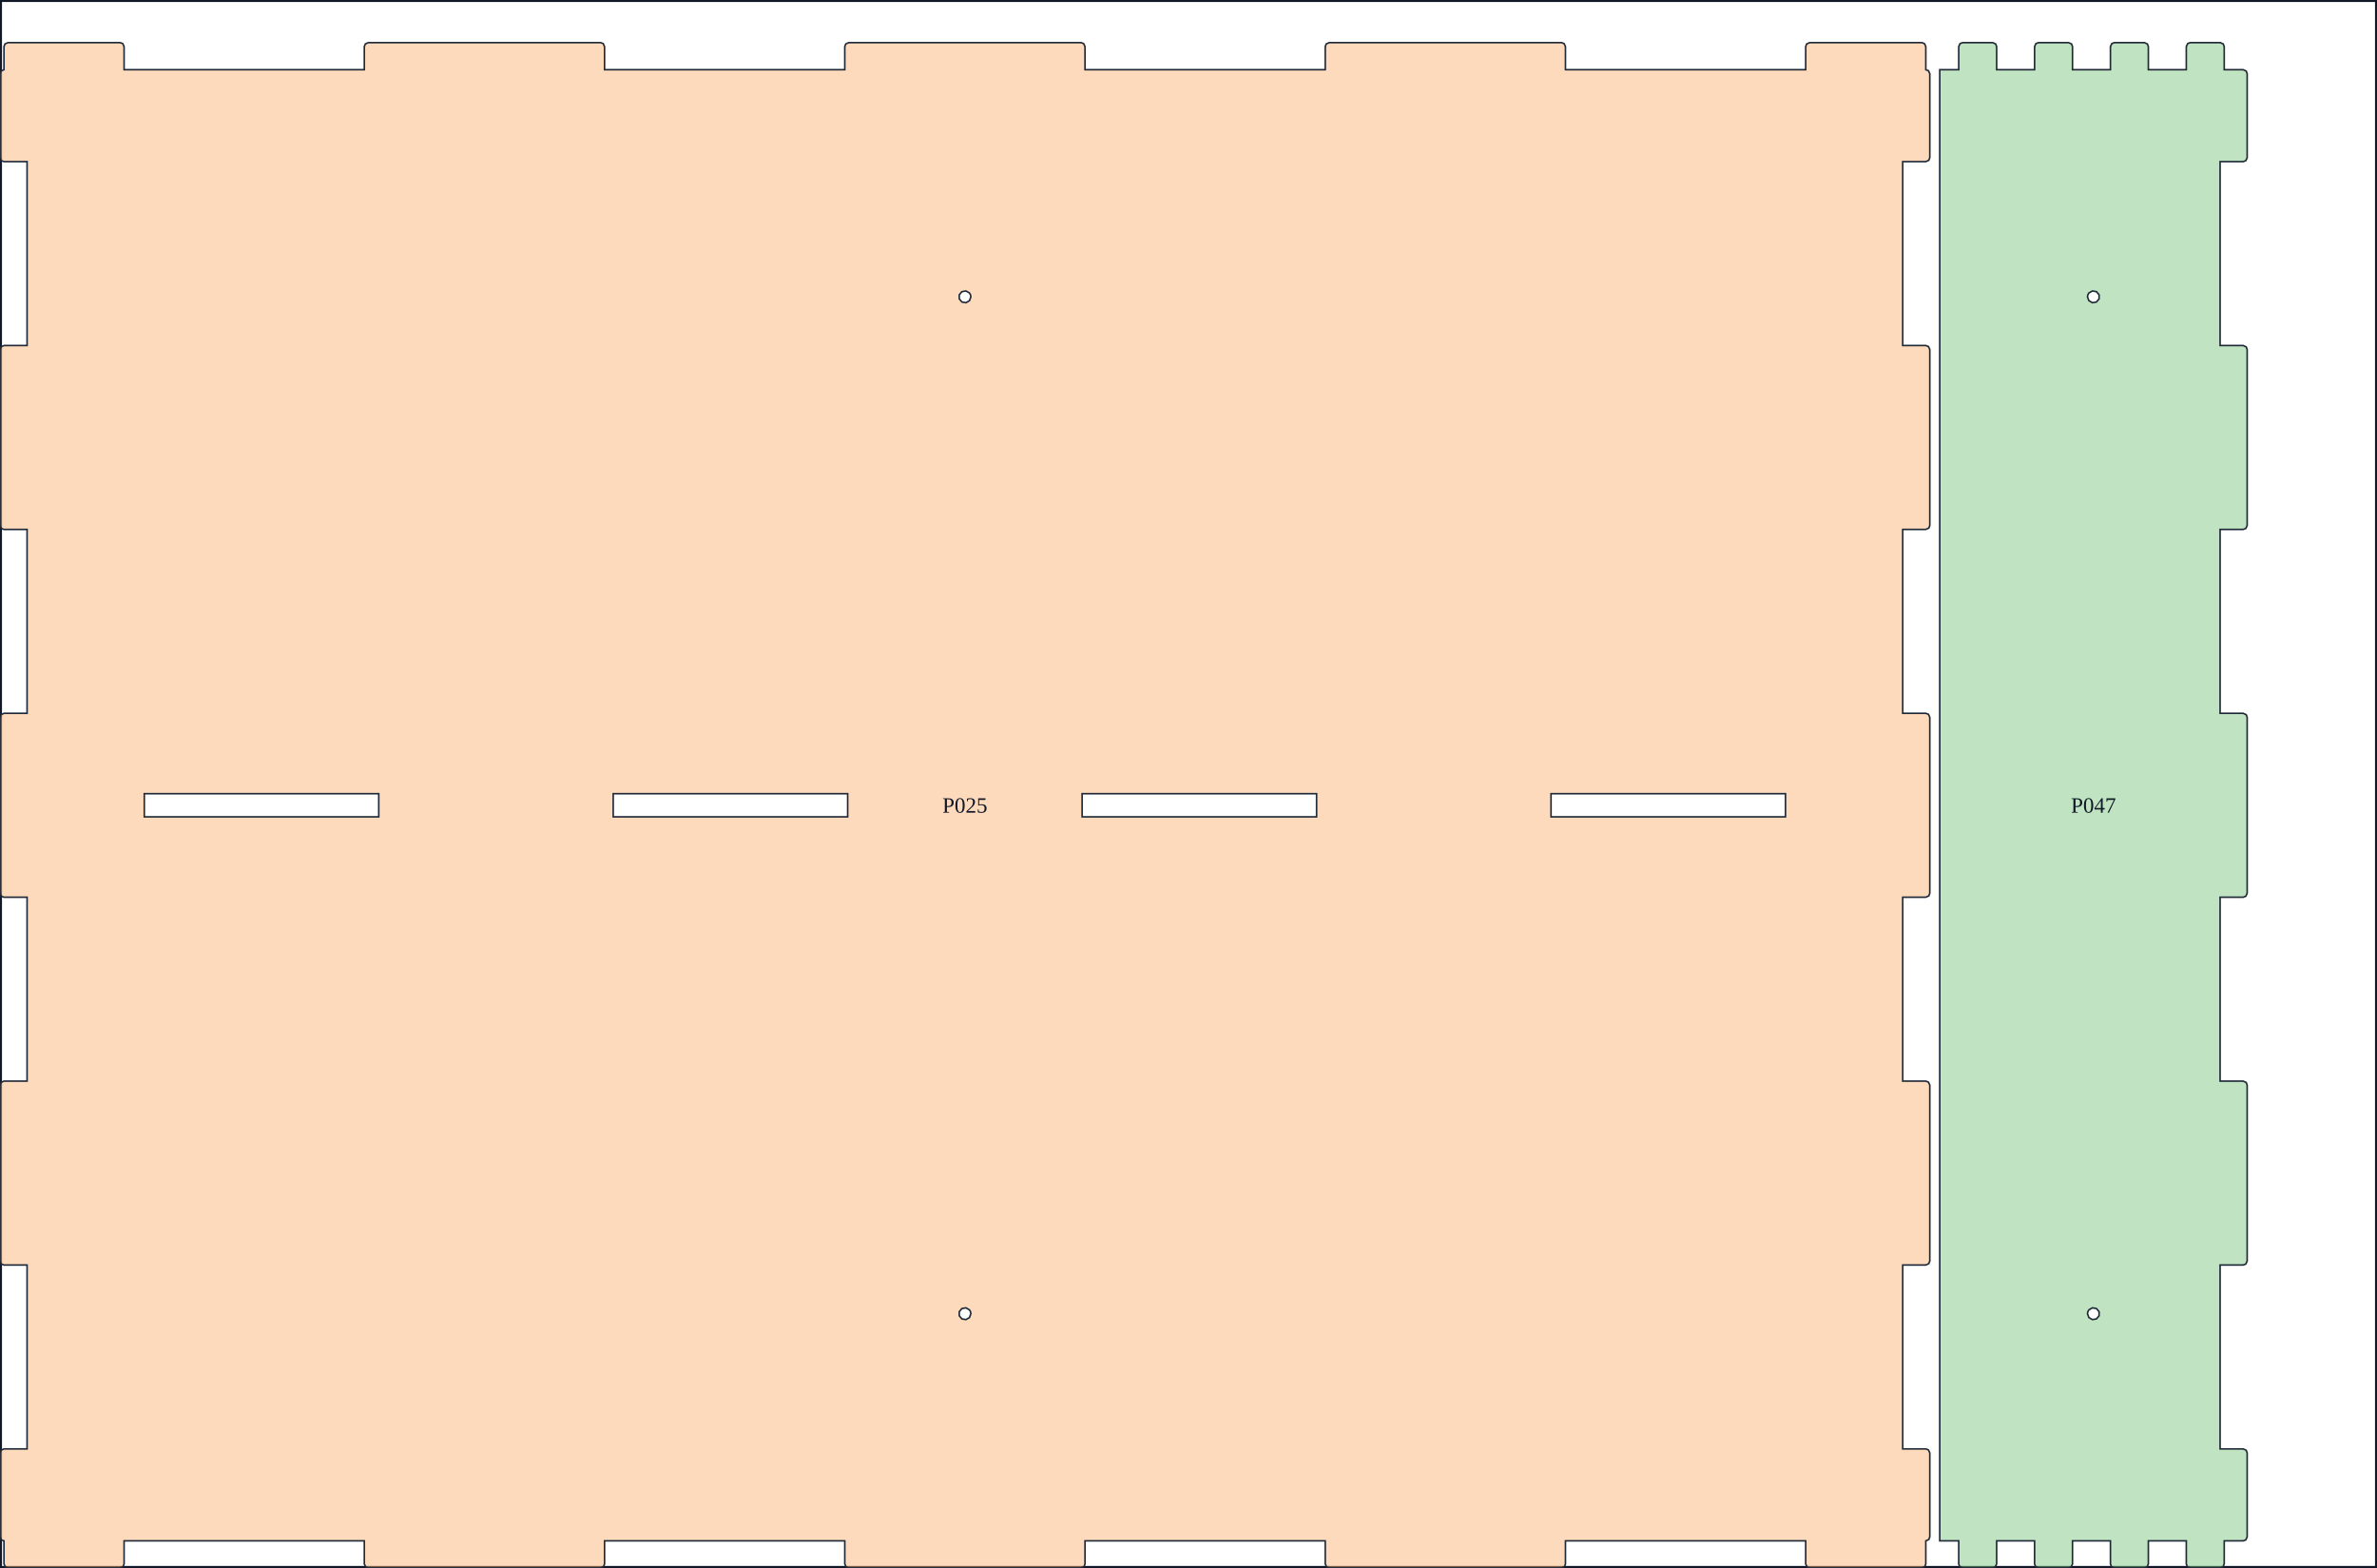
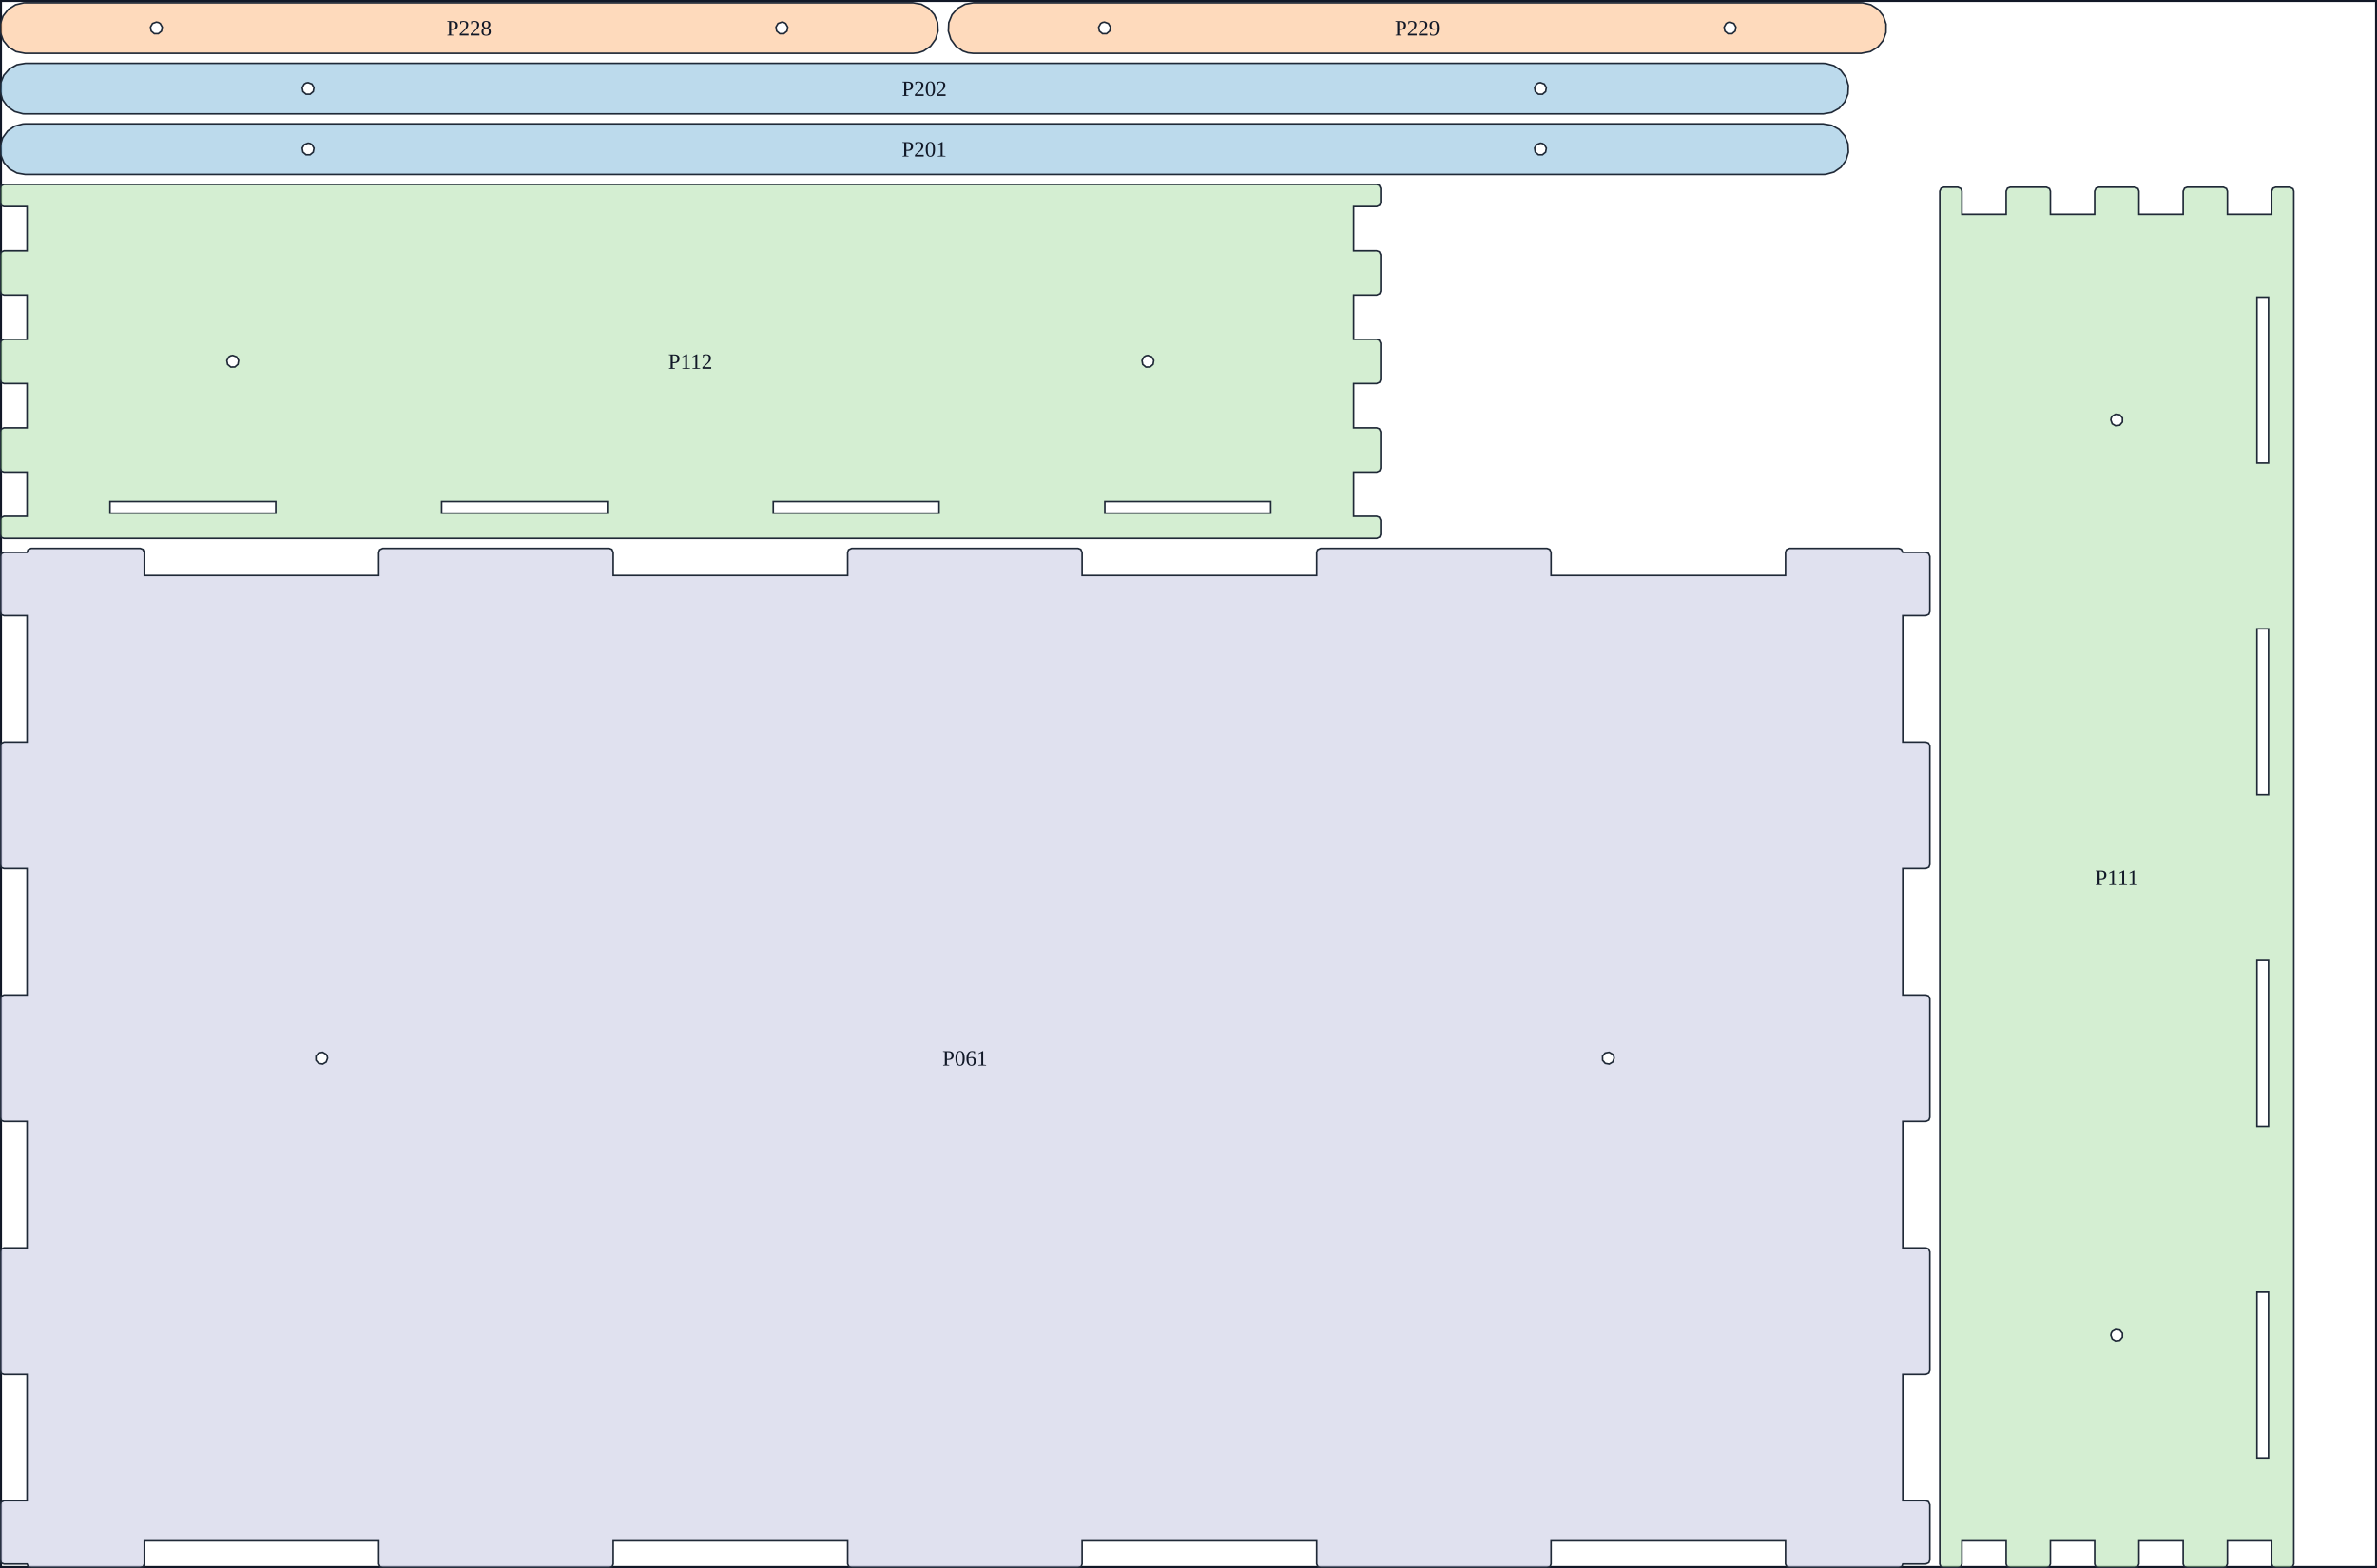
<svg xmlns="http://www.w3.org/2000/svg" width="1193.8mm" height="787.4mm" viewBox="0 0 1193.8 787.4">
  <rect width="1193.8" height="787.4" fill="white" stroke="#111827" stroke-width="2" />
  <g transform="translate(0 787.4) scale(1 -1)">
-     <path d="M 4.000 0.000 L 60.325 0.000 L 61.831 0.684 L 62.325 2.000 L 62.325 13.600 L 182.975 13.600 L 182.975 2.000 L 183.659 0.494 L 184.975 0.000 L 301.625 0.000 L 303.131 0.684 L 303.625 2.000 L 303.625 13.600 L 424.275 13.600 L 424.275 2.000 L 424.959 0.494 L 426.275 0.000 L 542.925 0.000 L 544.431 0.684 L 544.925 2.000 L 544.925 13.600 L 665.575 13.600 L 665.575 2.000 L 666.259 0.494 L 667.575 0.000 L 784.225 0.000 L 785.731 0.684 L 786.225 2.000 L 786.225 13.600 L 906.875 13.600 L 906.875 2.000 L 907.559 0.494 L 908.875 0.000 L 965.200 0.000 L 966.706 0.684 L 967.200 2.000 L 967.200 13.600 L 968.706 14.284 L 969.200 15.600 L 969.200 57.775 L 968.516 59.281 L 967.200 59.775 L 955.600 59.775 L 955.600 152.125 L 967.200 152.125 L 968.706 152.809 L 969.200 154.125 L 969.200 242.475 L 968.516 243.981 L 967.200 244.475 L 955.600 244.475 L 955.600 336.825 L 967.200 336.825 L 968.706 337.509 L 969.200 338.825 L 969.200 427.175 L 968.516 428.681 L 967.200 429.175 L 955.600 429.175 L 955.600 521.525 L 967.200 521.525 L 968.706 522.209 L 969.200 523.525 L 969.200 611.875 L 968.516 613.381 L 967.200 613.875 L 955.600 613.875 L 955.600 706.225 L 967.200 706.225 L 968.706 706.909 L 969.200 708.225 L 969.200 750.400 L 968.516 751.906 L 967.200 752.400 L 967.200 764.000 L 966.516 765.506 L 965.200 766.000 L 908.875 766.000 L 907.369 765.316 L 906.875 764.000 L 906.875 752.400 L 786.225 752.400 L 786.225 764.000 L 785.541 765.506 L 784.225 766.000 L 667.575 766.000 L 666.069 765.316 L 665.575 764.000 L 665.575 752.400 L 544.925 752.400 L 544.925 764.000 L 544.241 765.506 L 542.925 766.000 L 426.275 766.000 L 424.769 765.316 L 424.275 764.000 L 424.275 752.400 L 303.625 752.400 L 303.625 764.000 L 302.941 765.506 L 301.625 766.000 L 184.975 766.000 L 183.469 765.316 L 182.975 764.000 L 182.975 752.400 L 62.325 752.400 L 62.325 764.000 L 61.641 765.506 L 60.325 766.000 L 4.000 766.000 L 2.494 765.316 L 2.000 764.000 L 2.000 752.400 L 0.494 751.716 L 0.000 750.400 L 0.000 708.225 L 0.684 706.719 L 2.000 706.225 L 13.600 706.225 L 13.600 613.875 L 2.000 613.875 L 0.494 613.191 L 0.000 611.875 L 0.000 523.525 L 0.684 522.019 L 2.000 521.525 L 13.600 521.525 L 13.600 429.175 L 2.000 429.175 L 0.494 428.491 L 0.000 427.175 L 0.000 338.825 L 0.684 337.319 L 2.000 336.825 L 13.600 336.825 L 13.600 244.475 L 2.000 244.475 L 0.494 243.791 L 0.000 242.475 L 0.000 154.125 L 0.684 152.619 L 2.000 152.125 L 13.600 152.125 L 13.600 59.775 L 2.000 59.775 L 0.494 59.091 L 0.000 57.775 L 0.000 15.600 L 0.684 14.094 L 2.000 13.600 L 2.000 2.000 L 2.684 0.494 L 4.000 0.000 Z M 487.600 127.667 L 486.902 125.742 L 485.132 124.714 L 483.114 125.060 L 481.788 126.620 L 481.772 128.667 L 483.072 130.248 L 485.083 130.627 L 486.870 129.628 L 487.412 128.713 L 487.600 127.667 Z M 190.225 388.800 L 190.225 377.200 L 72.475 377.200 L 72.475 388.800 L 190.225 388.800 Z M 425.725 388.800 L 425.725 377.200 L 307.975 377.200 L 307.975 388.800 L 425.725 388.800 Z M 661.225 388.800 L 661.225 377.200 L 543.475 377.200 L 543.475 388.800 L 661.225 388.800 Z M 896.725 388.800 L 896.725 377.200 L 778.975 377.200 L 778.975 388.800 L 896.725 388.800 Z M 487.600 638.333 L 486.902 636.409 L 485.132 635.381 L 483.114 635.727 L 481.788 637.287 L 481.772 639.334 L 483.072 640.915 L 485.083 641.294 L 486.870 640.295 L 487.412 639.380 L 487.600 638.333 Z" fill="#fdae6b" fill-opacity="0.45" fill-rule="evenodd" stroke="#1f2937" stroke-width="0.8" />
-     <path d="M 1021.825 2.000 L 1021.825 13.600 L 1002.775 13.600 L 1002.775 2.000 L 1002.091 0.494 L 1000.775 0.000 L 985.725 0.000 L 984.219 0.684 L 983.725 2.000 L 983.725 13.600 L 974.200 13.600 L 974.200 752.400 L 983.725 752.400 L 983.725 764.000 L 984.409 765.506 L 985.725 766.000 L 1000.775 766.000 L 1002.281 765.316 L 1002.775 764.000 L 1002.775 752.400 L 1021.825 752.400 L 1021.825 764.000 L 1022.509 765.506 L 1023.825 766.000 L 1038.875 766.000 L 1040.381 765.316 L 1040.875 764.000 L 1040.875 752.400 L 1059.925 752.400 L 1059.925 764.000 L 1060.609 765.506 L 1061.925 766.000 L 1076.975 766.000 L 1078.481 765.316 L 1078.975 764.000 L 1078.975 752.400 L 1098.025 752.400 L 1098.025 764.000 L 1098.709 765.506 L 1100.025 766.000 L 1115.075 766.000 L 1116.581 765.316 L 1117.075 764.000 L 1117.075 752.400 L 1126.600 752.400 L 1128.106 751.716 L 1128.600 750.400 L 1128.600 708.225 L 1127.916 706.719 L 1126.600 706.225 L 1115.000 706.225 L 1115.000 613.875 L 1126.600 613.875 L 1128.106 613.191 L 1128.600 611.875 L 1128.600 523.525 L 1127.916 522.019 L 1126.600 521.525 L 1115.000 521.525 L 1115.000 429.175 L 1126.600 429.175 L 1128.106 428.491 L 1128.600 427.175 L 1128.600 338.825 L 1127.916 337.319 L 1126.600 336.825 L 1115.000 336.825 L 1115.000 244.475 L 1126.600 244.475 L 1128.106 243.791 L 1128.600 242.475 L 1128.600 154.125 L 1127.916 152.619 L 1126.600 152.125 L 1115.000 152.125 L 1115.000 59.775 L 1126.600 59.775 L 1128.106 59.091 L 1128.600 57.775 L 1128.600 15.600 L 1127.916 14.094 L 1126.600 13.600 L 1117.075 13.600 L 1117.075 2.000 L 1116.391 0.494 L 1115.075 0.000 L 1100.025 0.000 L 1098.519 0.684 L 1098.025 2.000 L 1098.025 13.600 L 1078.975 13.600 L 1078.975 2.000 L 1078.291 0.494 L 1076.975 0.000 L 1061.925 0.000 L 1060.419 0.684 L 1059.925 2.000 L 1059.925 13.600 L 1040.875 13.600 L 1040.875 2.000 L 1040.191 0.494 L 1038.875 0.000 L 1023.825 0.000 L 1022.319 0.684 L 1021.825 2.000 Z M 1048.400 127.667 L 1049.098 125.742 L 1050.868 124.714 L 1052.886 125.060 L 1054.212 126.620 L 1054.228 128.667 L 1052.928 130.248 L 1050.917 130.627 L 1049.130 129.628 L 1048.588 128.713 L 1048.400 127.667 Z M 1048.400 638.333 L 1049.098 636.409 L 1050.868 635.381 L 1052.886 635.727 L 1054.212 637.287 L 1054.228 639.334 L 1052.928 640.915 L 1050.917 641.294 L 1049.130 640.295 L 1048.588 639.380 L 1048.400 638.333 Z" fill="#74c476" fill-opacity="0.45" fill-rule="evenodd" stroke="#1f2937" stroke-width="0.8" />
+     <path d="M 72.475 498.400 L 72.475 510.000 L 71.791 511.506 L 70.475 512.000 L 15.600 512.000 L 14.094 511.316 L 13.600 510.000 L 2.000 510.000 L 0.494 509.316 L 0.000 508.000 L 0.000 480.250 L 0.684 478.744 L 2.000 478.250 L 13.600 478.250 L 13.600 414.750 L 2.000 414.750 L 0.494 414.066 L 0.000 412.750 L 0.000 353.250 L 0.684 351.744 L 2.000 351.250 L 13.600 351.250 L 13.600 287.750 L 2.000 287.750 L 0.494 287.066 L 0.000 285.750 L 0.000 226.250 L 0.684 224.744 L 2.000 224.250 L 13.600 224.250 L 13.600 160.750 L 2.000 160.750 L 0.494 160.066 L 0.000 158.750 L 0.000 99.250 L 0.684 97.744 L 2.000 97.250 L 13.600 97.250 L 13.600 33.750 L 2.000 33.750 L 0.494 33.066 L 0.000 31.750 L 0.000 4.000 L 0.684 2.494 L 2.000 2.000 L 13.600 2.000 L 14.284 0.494 L 15.600 0.000 L 70.475 0.000 L 71.981 0.684 L 72.475 2.000 L 72.475 13.600 L 190.225 13.600 L 190.225 2.000 L 190.909 0.494 L 192.225 0.000 L 305.975 0.000 L 307.481 0.684 L 307.975 2.000 L 307.975 13.600 L 425.725 13.600 L 425.725 2.000 L 426.409 0.494 L 427.725 0.000 L 541.475 0.000 L 542.981 0.684 L 543.475 2.000 L 543.475 13.600 L 661.225 13.600 L 661.225 2.000 L 661.909 0.494 L 663.225 0.000 L 776.975 0.000 L 778.481 0.684 L 778.975 2.000 L 778.975 13.600 L 896.725 13.600 L 896.725 2.000 L 897.409 0.494 L 898.725 0.000 L 953.600 0.000 L 955.106 0.684 L 955.600 2.000 L 967.200 2.000 L 968.706 2.684 L 969.200 4.000 L 969.200 31.750 L 968.516 33.256 L 967.200 33.750 L 955.600 33.750 L 955.600 97.250 L 967.200 97.250 L 968.706 97.934 L 969.200 99.250 L 969.200 158.750 L 968.516 160.256 L 967.200 160.750 L 955.600 160.750 L 955.600 224.250 L 967.200 224.250 L 968.706 224.934 L 969.200 226.250 L 969.200 285.750 L 968.516 287.256 L 967.200 287.750 L 955.600 287.750 L 955.600 351.250 L 967.200 351.250 L 968.706 351.934 L 969.200 353.250 L 969.200 412.750 L 968.516 414.256 L 967.200 414.750 L 955.600 414.750 L 955.600 478.250 L 967.200 478.250 L 968.706 478.934 L 969.200 480.250 L 969.200 508.000 L 968.516 509.506 L 967.200 510.000 L 955.600 510.000 L 954.916 511.506 L 953.600 512.000 L 898.725 512.000 L 897.219 511.316 L 896.725 510.000 L 896.725 498.400 L 778.975 498.400 L 778.975 510.000 L 778.291 511.506 L 776.975 512.000 L 663.225 512.000 L 661.719 511.316 L 661.225 510.000 L 661.225 498.400 L 543.475 498.400 L 543.475 510.000 L 542.791 511.506 L 541.475 512.000 L 427.725 512.000 L 426.219 511.316 L 425.725 510.000 L 425.725 498.400 L 307.975 498.400 L 307.975 510.000 L 307.291 511.506 L 305.975 512.000 L 192.225 512.000 L 190.719 511.316 L 190.225 510.000 L 190.225 498.400 L 72.475 498.400 Z M 164.533 256.000 L 163.835 254.076 L 162.065 253.047 L 160.048 253.394 L 158.722 254.953 L 158.705 257.000 L 160.005 258.582 L 162.017 258.961 L 163.803 257.962 L 164.345 257.047 L 164.533 256.000 Z M 810.667 256.000 L 809.968 254.076 L 808.198 253.047 L 806.181 253.394 L 804.855 254.953 L 804.838 257.000 L 806.138 258.582 L 808.150 258.961 L 809.936 257.962 L 810.478 257.047 L 810.667 256.000 Z" fill="#bcbddc" fill-opacity="0.45" fill-rule="evenodd" stroke="#1f2937" stroke-width="0.8" />
+     <path d="M 2.000 550.337 L 13.600 550.337 L 13.600 533.669 L 13.600 528.112 L 2.000 528.112 L 0.494 527.428 L 0.000 526.112 L 0.000 519.000 L 0.684 517.494 L 2.000 517.000 L 691.400 517.000 L 692.906 517.684 L 693.400 519.000 L 693.400 526.112 L 692.716 527.619 L 691.400 528.113 L 679.800 528.112 L 679.800 550.337 L 691.400 550.337 L 692.906 551.022 L 693.400 552.337 L 693.400 570.562 L 692.716 572.069 L 691.400 572.562 L 679.800 572.562 L 679.800 594.788 L 691.400 594.788 L 692.906 595.472 L 693.400 596.788 L 693.400 615.013 L 692.716 616.519 L 691.400 617.013 L 679.800 617.013 L 679.800 639.237 L 691.400 639.237 L 692.906 639.922 L 693.400 641.237 L 693.400 659.462 L 692.716 660.969 L 691.400 661.463 L 679.800 661.462 L 679.800 683.688 L 691.400 683.688 L 692.906 684.372 L 693.400 685.688 L 693.400 692.800 L 692.716 694.306 L 691.400 694.800 L 2.000 694.800 L 0.494 694.116 L 0.000 692.800 L 0.000 685.688 L 0.684 684.181 L 2.000 683.688 L 13.600 683.688 L 13.600 661.462 L 2.000 661.462 L 0.494 660.778 L 0.000 659.462 L 0.000 641.237 L 0.684 639.731 L 2.000 639.237 L 13.600 639.237 L 13.600 617.013 L 2.000 617.013 L 0.494 616.328 L 0.000 615.013 L 0.000 596.788 L 0.684 595.281 L 2.000 594.788 L 13.600 594.788 L 13.600 572.562 L 2.000 572.562 L 0.494 571.878 L 0.000 570.562 L 0.000 552.337 L 0.684 550.831 L 2.000 550.337 Z M 638.162 529.700 L 554.887 529.700 L 554.887 535.500 L 638.162 535.500 L 638.162 529.700 Z M 471.612 529.700 L 388.337 529.700 L 388.337 535.500 L 471.612 535.500 L 471.612 529.700 Z M 576.500 608.900 L 578.424 608.202 L 579.453 606.432 L 579.106 604.414 L 577.547 603.088 L 575.500 603.072 L 573.918 604.372 L 573.539 606.383 L 574.538 608.170 L 575.453 608.712 L 576.500 608.900 Z M 305.062 529.700 L 221.787 529.700 L 221.787 535.500 L 305.062 535.500 L 305.062 529.700 Z M 138.512 529.700 L 55.237 529.700 L 55.237 534.050 L 55.237 535.500 L 138.512 535.500 L 138.512 529.700 Z M 116.900 608.900 L 118.824 608.202 L 119.853 606.432 L 119.506 604.414 L 117.947 603.088 L 115.900 603.072 L 114.318 604.372 L 113.939 606.383 L 114.938 608.170 L 115.853 608.712 L 116.900 608.900 Z" fill="#a1d99b" fill-opacity="0.45" fill-rule="evenodd" stroke="#1f2937" stroke-width="0.8" />
+     <path d="M 1142.888 693.400 L 1150.000 693.400 L 1151.576 692.631 L 1152.000 691.400 L 1152.000 2.000 L 1151.316 0.494 L 1150.000 0.000 L 1142.888 0.000 L 1141.381 0.684 L 1140.888 2.000 L 1140.888 13.600 L 1118.662 13.600 L 1118.662 2.000 L 1117.978 0.494 L 1116.662 0.000 L 1098.438 0.000 L 1096.931 0.684 L 1096.438 2.000 L 1096.438 13.600 L 1074.212 13.600 L 1074.212 2.000 L 1073.528 0.494 L 1072.212 0.000 L 1053.987 0.000 L 1052.481 0.684 L 1051.987 2.000 L 1051.987 13.600 L 1029.763 13.600 L 1029.763 2.000 L 1029.078 0.494 L 1027.763 0.000 L 1009.537 0.000 L 1008.031 0.684 L 1007.537 2.000 L 1007.537 13.600 L 985.312 13.600 L 985.312 2.000 L 984.628 0.494 L 983.312 0.000 L 976.200 0.000 L 974.694 0.684 L 974.200 2.000 L 974.200 691.400 L 974.884 692.906 L 976.200 693.400 L 983.312 693.400 L 984.819 692.716 L 985.313 691.400 L 985.312 679.800 L 1007.538 679.800 L 1007.538 691.400 L 1008.222 692.906 L 1009.538 693.400 L 1027.763 693.400 L 1029.269 692.716 L 1029.763 691.400 L 1029.763 679.800 L 1051.987 679.800 L 1051.988 691.400 L 1052.672 692.906 L 1053.988 693.400 L 1072.213 693.400 L 1073.719 692.716 L 1074.213 691.400 L 1074.213 679.800 L 1096.438 679.800 L 1096.438 691.400 L 1097.122 692.906 L 1098.438 693.400 L 1116.663 693.400 L 1118.169 692.716 L 1118.663 691.400 L 1118.663 679.800 L 1140.888 679.800 L 1140.888 691.400 L 1141.572 692.906 L 1142.888 693.400 Z M 1133.500 138.513 L 1133.500 55.238 L 1139.300 55.238 L 1139.300 138.513 L 1133.500 138.513 Z M 1133.500 305.062 L 1133.500 221.788 L 1139.300 221.788 L 1139.300 305.062 L 1133.500 305.062 Z M 1060.100 116.900 L 1060.798 114.976 L 1062.568 113.947 L 1064.586 114.294 L 1065.912 115.853 L 1065.928 117.900 L 1064.628 119.482 L 1062.617 119.861 L 1060.830 118.862 L 1060.288 117.947 L 1060.100 116.900 Z M 1133.500 471.612 L 1133.500 388.337 L 1139.300 388.337 L 1139.300 471.612 L 1133.500 471.612 Z M 1133.500 638.162 L 1133.500 554.887 L 1139.300 554.887 L 1139.300 638.162 L 1133.500 638.162 Z M 1060.100 576.500 L 1060.798 574.576 L 1062.568 573.547 L 1064.586 573.894 L 1065.912 575.453 L 1065.928 577.500 L 1064.628 579.082 L 1062.617 579.461 L 1060.830 578.462 L 1060.288 577.547 L 1060.100 576.500 Z" fill="#a1d99b" fill-opacity="0.45" fill-rule="evenodd" stroke="#1f2937" stroke-width="0.8" />
+     <path d="M 12.700 755.600 L 8.484 754.880 L 4.745 752.800 L 1.910 749.598 L 0.298 745.636 L 0.093 741.363 L 1.319 737.265 L 3.835 733.806 L 7.357 731.378 L 11.486 730.258 L 12.700 730.200 L 915.700 730.200 L 919.916 730.920 L 923.655 733.000 L 926.490 736.202 L 928.102 740.164 L 928.307 744.437 L 927.081 748.535 L 924.565 751.994 L 921.043 754.422 L 916.914 755.542 L 915.700 755.600 L 12.700 755.600 Z M 773.667 745.900 L 775.591 745.202 L 776.619 743.432 L 776.273 741.414 L 774.713 740.088 L 772.666 740.072 L 771.085 741.372 L 770.706 743.383 L 771.705 745.170 L 772.620 745.712 L 773.667 745.900 Z M 154.733 745.900 L 156.658 745.202 L 157.686 743.432 L 157.340 741.414 L 155.780 740.088 L 153.733 740.072 L 152.152 741.372 L 151.773 743.383 L 152.772 745.170 L 153.687 745.712 L 154.733 745.900 Z" fill="#6baed6" fill-opacity="0.45" fill-rule="evenodd" stroke="#1f2937" stroke-width="0.8" />
+     <path d="M 915.700 725.200 L 919.916 724.480 L 923.655 722.400 L 926.490 719.198 L 928.102 715.236 L 928.307 710.963 L 927.081 706.865 L 924.565 703.406 L 921.043 700.978 L 916.914 699.858 L 915.700 699.800 L 12.700 699.800 L 8.484 700.520 L 4.745 702.600 L 1.910 705.802 L 0.298 709.764 L 0.093 714.037 L 1.319 718.135 L 3.835 721.594 L 7.357 724.022 L 11.486 725.142 L 12.700 725.200 L 915.700 725.200 Z M 154.733 715.500 L 152.809 714.802 L 151.781 713.032 L 152.127 711.014 L 153.687 709.688 L 155.734 709.672 L 157.315 710.972 L 157.694 712.983 L 156.695 714.770 L 155.780 715.312 L 154.733 715.500 Z M 773.667 715.500 L 771.742 714.802 L 770.714 713.032 L 771.060 711.014 L 772.620 709.688 L 774.667 709.672 L 776.248 710.972 L 776.627 712.983 L 775.628 714.770 L 774.713 715.312 L 773.667 715.500 Z" fill="#6baed6" fill-opacity="0.45" fill-rule="evenodd" stroke="#1f2937" stroke-width="0.8" />
+     <path d="M 488.900 760.600 L 934.700 760.600 L 939.367 761.489 L 943.024 763.708 L 945.736 767.016 L 947.197 771.036 L 947.239 775.314 L 945.860 779.363 L 943.214 782.724 L 939.602 785.016 L 935.434 785.979 L 934.700 786.000 L 488.900 786.000 L 484.684 785.280 L 480.945 783.200 L 478.110 779.998 L 476.498 776.036 L 476.293 771.763 L 477.519 767.665 L 480.035 764.206 L 483.557 761.778 L 486.164 760.898 L 488.900 760.600 Z M 868.867 776.300 L 870.791 775.602 L 871.819 773.832 L 871.473 771.814 L 869.913 770.488 L 867.866 770.472 L 866.285 771.772 L 865.906 773.783 L 866.905 775.570 L 867.820 776.112 L 868.867 776.300 Z M 554.733 776.300 L 556.658 775.602 L 557.686 773.832 L 557.340 771.814 L 555.780 770.488 L 553.733 770.472 L 552.152 771.772 L 551.773 773.783 L 552.772 775.570 L 553.687 776.112 L 554.733 776.300 Z" fill="#fdae6b" fill-opacity="0.45" fill-rule="evenodd" stroke="#1f2937" stroke-width="0.8" />
+     <path d="M 458.500 760.600 L 12.700 760.600 L 8.033 761.489 L 4.376 763.708 L 1.664 767.016 L 0.203 771.036 L 0.161 775.314 L 1.540 779.363 L 4.186 782.724 L 7.798 785.016 L 11.966 785.979 L 12.700 786.000 L 458.500 786.000 L 462.716 785.280 L 466.455 783.200 L 469.290 779.998 L 470.902 776.036 L 471.107 771.763 L 469.881 767.665 L 467.365 764.206 L 463.843 761.778 L 461.236 760.898 L 458.500 760.600 Z M 78.533 776.300 L 76.609 775.602 L 75.581 773.832 L 75.927 771.814 L 77.487 770.488 L 79.534 770.472 L 81.115 771.772 L 81.494 773.783 L 80.495 775.570 L 79.580 776.112 L 78.533 776.300 Z M 392.667 776.300 L 390.742 775.602 L 389.714 773.832 L 390.060 771.814 L 391.620 770.488 L 393.667 770.472 L 395.248 771.772 L 395.627 773.783 L 394.628 775.570 L 393.713 776.112 L 392.667 776.300 Z" fill="#fdae6b" fill-opacity="0.45" fill-rule="evenodd" stroke="#1f2937" stroke-width="0.8" />
  </g>
-   <text x="484.600" y="404.400" text-anchor="middle" dominant-baseline="central" font-size="11" fill="#111827">P025</text>
-   <text x="1051.400" y="404.400" text-anchor="middle" dominant-baseline="central" font-size="11" fill="#111827">P047</text>
+   <text x="484.600" y="531.400" text-anchor="middle" dominant-baseline="central" font-size="11" fill="#111827">P061</text>
+   <text x="346.700" y="181.500" text-anchor="middle" dominant-baseline="central" font-size="11" fill="#111827">P112</text>
+   <text x="1063.100" y="440.700" text-anchor="middle" dominant-baseline="central" font-size="11" fill="#111827">P111</text>
+   <text x="464.200" y="44.500" text-anchor="middle" dominant-baseline="central" font-size="11" fill="#111827">P202</text>
+   <text x="464.200" y="74.900" text-anchor="middle" dominant-baseline="central" font-size="11" fill="#111827">P201</text>
+   <text x="711.800" y="14.100" text-anchor="middle" dominant-baseline="central" font-size="11" fill="#111827">P229</text>
+   <text x="235.600" y="14.100" text-anchor="middle" dominant-baseline="central" font-size="11" fill="#111827">P228</text>
</svg>
